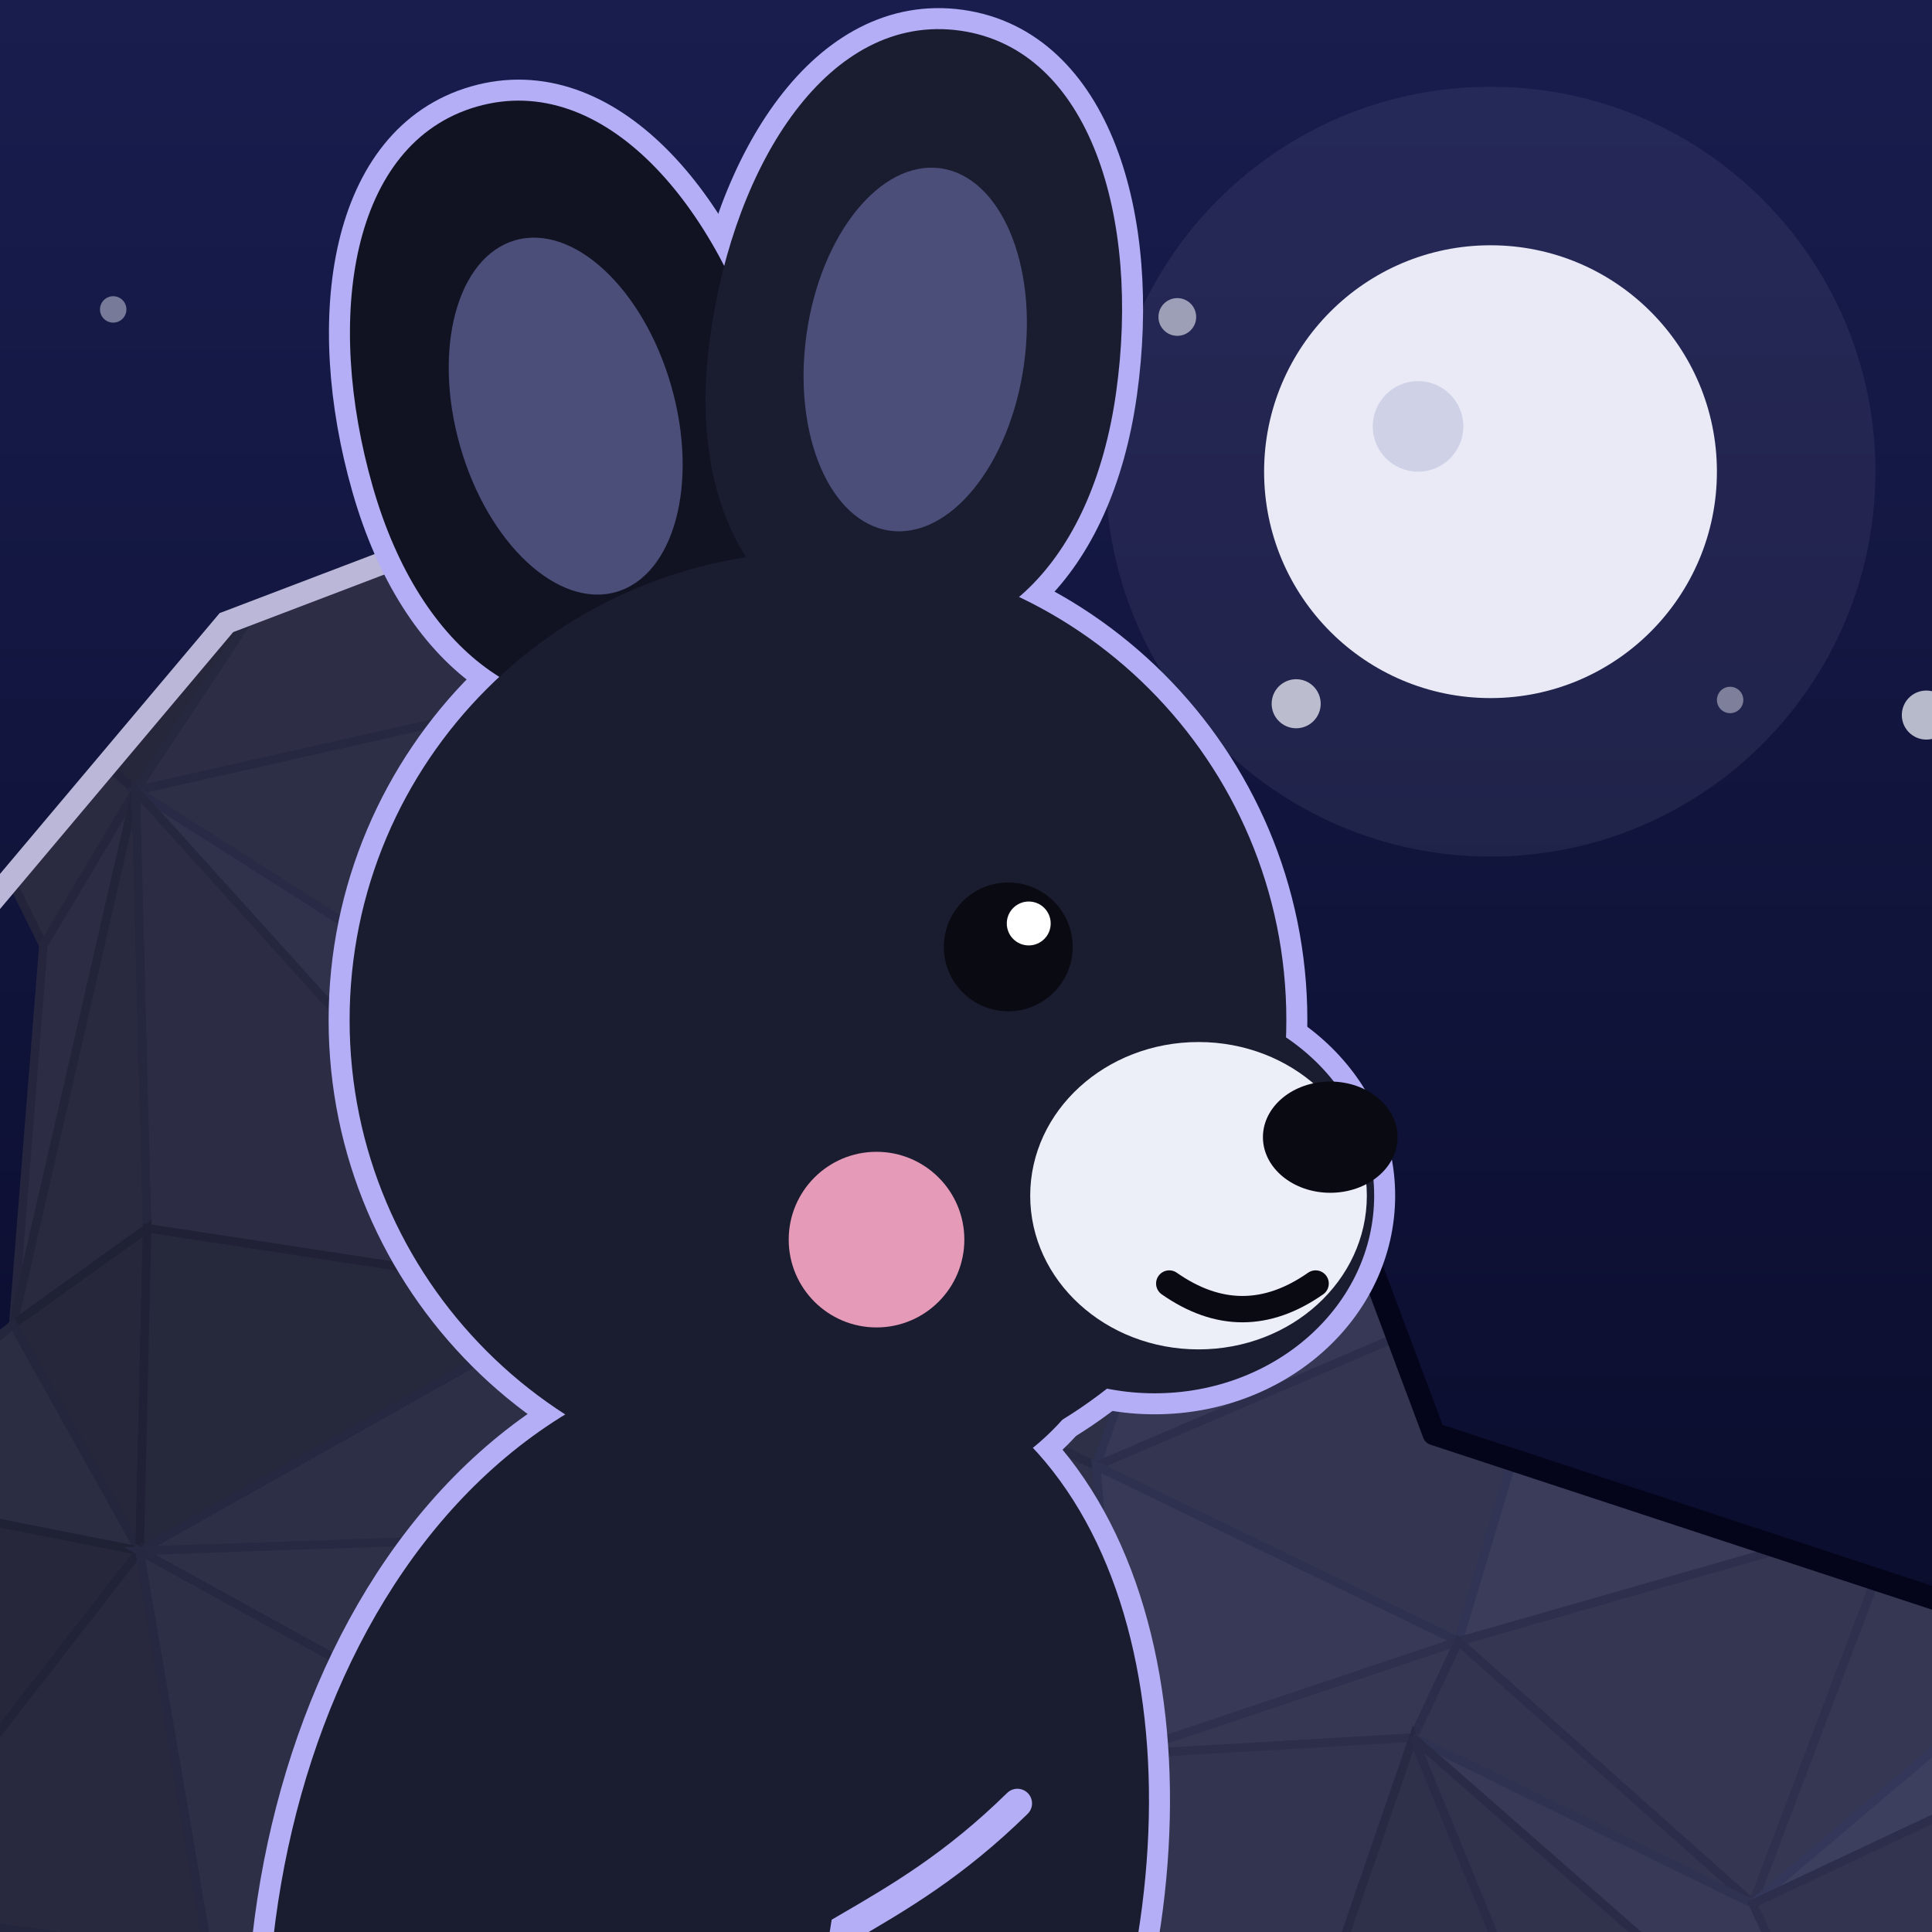
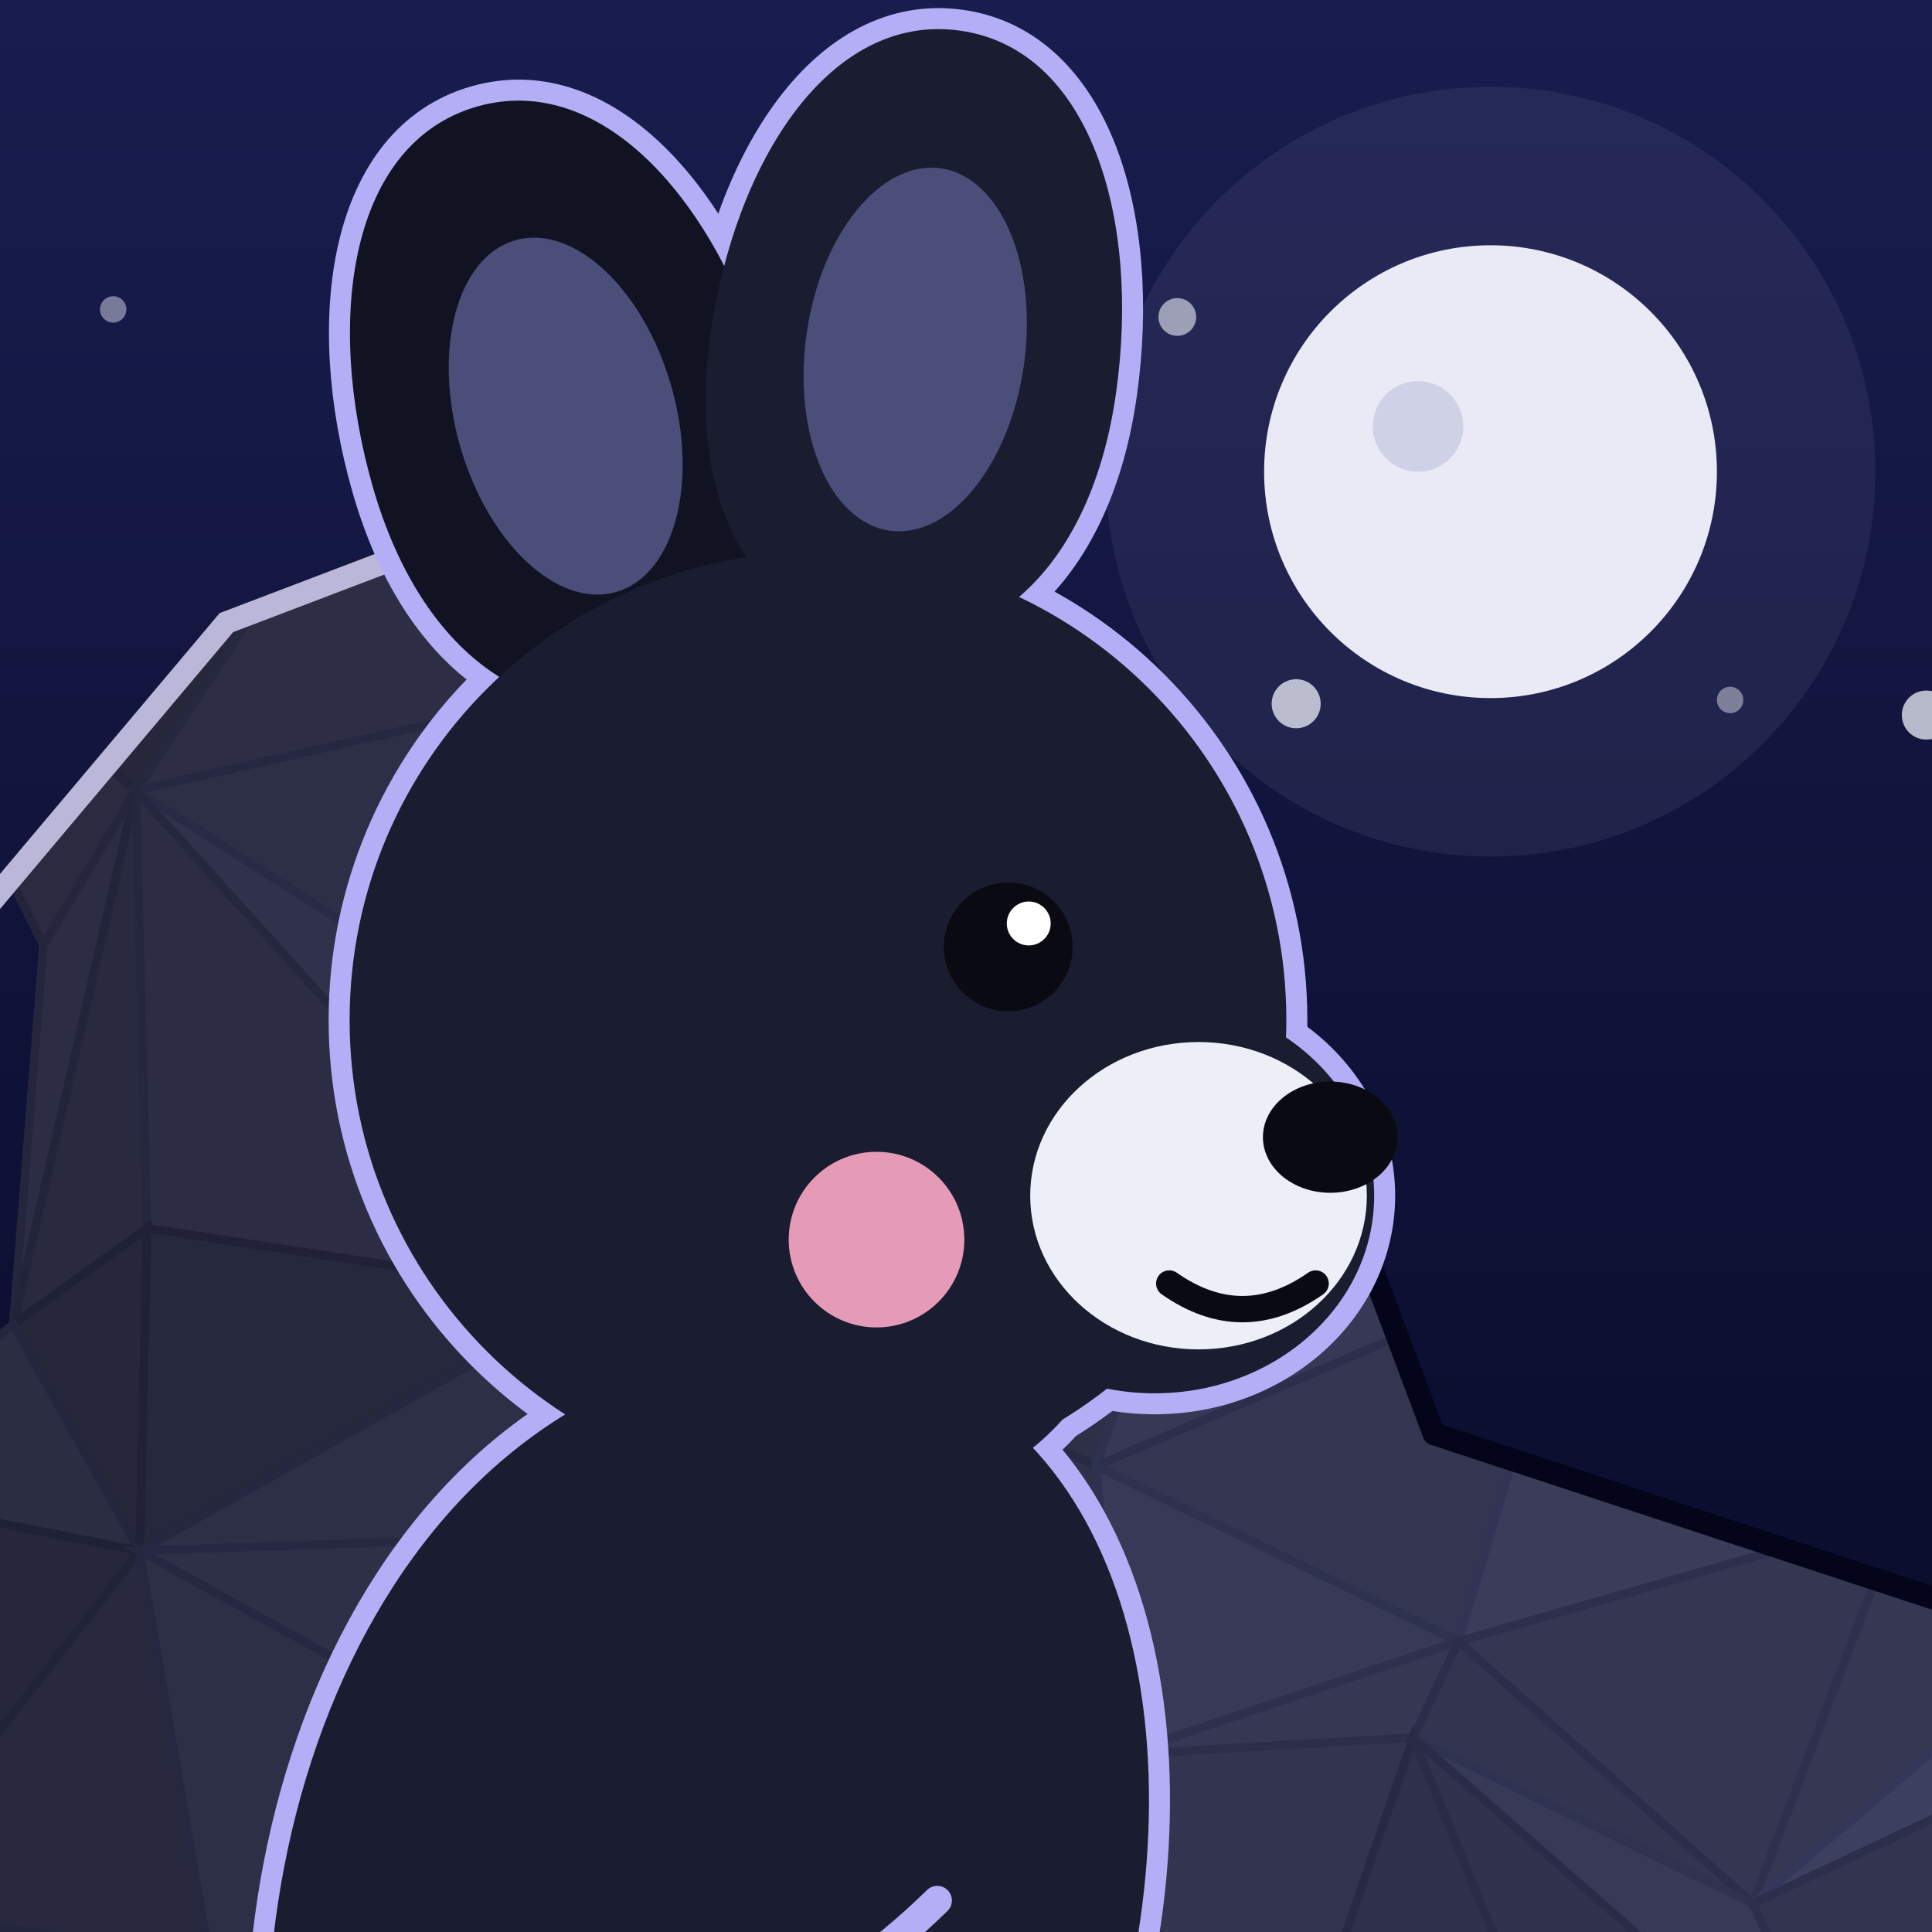
<svg xmlns="http://www.w3.org/2000/svg" viewBox="0 0 1024 1024" width="1024" height="1024" role="img" aria-label="App icon, Profile">
  <defs>
    <clipPath id="ic-profile-1024">
      <rect width="1024" height="1024" rx="0" />
    </clipPath>
    <linearGradient id="ib-profile-1024" x1="0" y1="0" x2="0" y2="1">
      <stop offset="0" stop-color="#181D4E" />
      <stop offset="1" stop-color="#080A26" />
    </linearGradient>
  </defs>
  <g clip-path="url(#ic-profile-1024)">
    <rect width="1024" height="1024" fill="url(#ib-profile-1024)" />
    <circle cx="917" cy="371" r="7" fill="#EEF0FA" opacity="0.45" />
    <circle cx="290" cy="162" r="10" fill="#EEF0FA" opacity="0.6" />
    <circle cx="687" cy="373" r="13" fill="#EEF0FA" opacity="0.75" />
    <circle cx="60" cy="164" r="7" fill="#EEF0FA" opacity="0.45" />
    <circle cx="457" cy="375" r="10" fill="#EEF0FA" opacity="0.6" />
    <circle cx="854" cy="166" r="13" fill="#EEF0FA" opacity="0.75" />
    <circle cx="227" cy="377" r="7" fill="#EEF0FA" opacity="0.45" />
    <circle cx="624" cy="168" r="10" fill="#EEF0FA" opacity="0.6" />
    <circle cx="1021" cy="379" r="13" fill="#EEF0FA" opacity="0.75" />
    <circle cx="790" cy="250" r="204" fill="#E9E6FF" opacity=".07" />
    <circle cx="790" cy="250" r="120" fill="#E9EAF6" />
    <circle cx="751.6" cy="226" r="24" fill="#CFD1E6" />
    <g>
      <clipPath id="r-profile-1024">
        <path d="M-40 1064 L-40 520 L120 330 L330 250 L520 300 L640 430 L700 600 L760 760 L1064 860 L1064 1064Z" />
      </clipPath>
      <g clip-path="url(#r-profile-1024)">
        <path d="M-75,-83L153,-103L-58,132Z" fill="hsl(236 22% 21.5%)" stroke="hsl(236 26% 19.0%)" stroke-width="4.5" />
        <path d="M153,-103L121,85L-58,132Z" fill="hsl(236 22% 19.0%)" stroke="hsl(236 26% 16.5%)" stroke-width="4.5" />
        <path d="M153,-103L239,-95L121,85Z" fill="hsl(236 22% 19.0%)" stroke="hsl(236 26% 16.5%)" stroke-width="4.5" />
        <path d="M239,-95L246,193L121,85Z" fill="hsl(236 22% 24.2%)" stroke="hsl(236 26% 21.7%)" stroke-width="4.5" />
        <path d="M239,-95L491,1L427,155Z" fill="hsl(236 22% 23.7%)" stroke="hsl(236 26% 21.2%)" stroke-width="4.5" />
        <path d="M239,-95L427,155L246,193Z" fill="hsl(236 22% 20.5%)" stroke="hsl(236 26% 18.0%)" stroke-width="4.5" />
        <path d="M491,1L653,-87L705,100Z" fill="hsl(236 22% 27.9%)" stroke="hsl(236 26% 25.4%)" stroke-width="4.5" />
        <path d="M491,1L705,100L427,155Z" fill="hsl(236 22% 26.0%)" stroke="hsl(236 26% 23.5%)" stroke-width="4.5" />
        <path d="M653,-87L787,-28L705,100Z" fill="hsl(236 22% 26.5%)" stroke="hsl(236 26% 24.0%)" stroke-width="4.5" />
        <path d="M787,-28L817,104L705,100Z" fill="hsl(236 22% 24.7%)" stroke="hsl(236 26% 22.2%)" stroke-width="4.5" />
        <path d="M787,-28L964,-53L942,140Z" fill="hsl(236 22% 24.7%)" stroke="hsl(236 26% 22.2%)" stroke-width="4.5" />
        <path d="M787,-28L942,140L817,104Z" fill="hsl(236 22% 25.7%)" stroke="hsl(236 26% 23.2%)" stroke-width="4.5" />
        <path d="M964,-53L1121,-84L942,140Z" fill="hsl(236 22% 25.9%)" stroke="hsl(236 26% 23.4%)" stroke-width="4.5" />
        <path d="M1121,-84L1083,122L942,140Z" fill="hsl(236 22% 29.5%)" stroke="hsl(236 26% 27.0%)" stroke-width="4.5" />
        <path d="M1121,-84L1285,-45L1083,122Z" fill="hsl(236 22% 31.0%)" stroke="hsl(236 26% 28.5%)" stroke-width="4.5" />
        <path d="M1285,-45L1383,178L1083,122Z" fill="hsl(236 22% 30.7%)" stroke="hsl(236 26% 28.2%)" stroke-width="4.5" />
        <path d="M-58,132L121,85L193,236Z" fill="hsl(236 22% 22.4%)" stroke="hsl(236 26% 19.9%)" stroke-width="4.5" />
        <path d="M-58,132L193,236L-84,285Z" fill="hsl(236 22% 22.2%)" stroke="hsl(236 26% 19.7%)" stroke-width="4.5" />
        <path d="M121,85L246,193L307,366Z" fill="hsl(236 22% 19.8%)" stroke="hsl(236 26% 17.3%)" stroke-width="4.5" />
        <path d="M121,85L307,366L193,236Z" fill="hsl(236 22% 23.3%)" stroke="hsl(236 26% 20.8%)" stroke-width="4.5" />
        <path d="M246,193L427,155L307,366Z" fill="hsl(236 22% 23.4%)" stroke="hsl(236 26% 20.9%)" stroke-width="4.5" />
        <path d="M427,155L428,284L307,366Z" fill="hsl(236 22% 21.7%)" stroke="hsl(236 26% 19.2%)" stroke-width="4.5" />
        <path d="M427,155L705,100L589,253Z" fill="hsl(236 22% 23.9%)" stroke="hsl(236 26% 21.4%)" stroke-width="4.5" />
        <path d="M427,155L589,253L428,284Z" fill="hsl(236 22% 23.6%)" stroke="hsl(236 26% 21.1%)" stroke-width="4.5" />
        <path d="M705,100L817,104L751,348Z" fill="hsl(236 22% 24.1%)" stroke="hsl(236 26% 21.6%)" stroke-width="4.5" />
        <path d="M705,100L751,348L589,253Z" fill="hsl(236 22% 22.7%)" stroke="hsl(236 26% 20.2%)" stroke-width="4.5" />
        <path d="M817,104L942,140L751,348Z" fill="hsl(236 22% 26.2%)" stroke="hsl(236 26% 23.7%)" stroke-width="4.5" />
        <path d="M942,140L949,240L751,348Z" fill="hsl(236 22% 24.8%)" stroke="hsl(236 26% 22.3%)" stroke-width="4.5" />
        <path d="M942,140L1083,122L949,240Z" fill="hsl(236 22% 25.9%)" stroke="hsl(236 26% 23.4%)" stroke-width="4.5" />
        <path d="M1083,122L1090,335L949,240Z" fill="hsl(236 22% 30.9%)" stroke="hsl(236 26% 28.4%)" stroke-width="4.5" />
        <path d="M1083,122L1383,178L1090,335Z" fill="hsl(236 22% 30.6%)" stroke="hsl(236 26% 28.1%)" stroke-width="4.5" />
        <path d="M1383,178L1307,268L1090,335Z" fill="hsl(236 22% 31.0%)" stroke="hsl(236 26% 28.5%)" stroke-width="4.5" />
        <path d="M-84,285L193,236L72,419Z" fill="hsl(236 22% 19.0%)" stroke="hsl(236 26% 16.5%)" stroke-width="4.5" />
        <path d="M-84,285L72,419L23,501Z" fill="hsl(236 22% 20.9%)" stroke="hsl(236 26% 18.4%)" stroke-width="4.5" />
        <path d="M193,236L307,366L72,419Z" fill="hsl(236 22% 22.5%)" stroke="hsl(236 26% 20.0%)" stroke-width="4.5" />
        <path d="M307,366L245,529L72,419Z" fill="hsl(236 22% 22.6%)" stroke="hsl(236 26% 20.1%)" stroke-width="4.5" />
        <path d="M307,366L428,284L245,529Z" fill="hsl(236 22% 19.9%)" stroke="hsl(236 26% 17.4%)" stroke-width="4.5" />
        <path d="M428,284L488,461L245,529Z" fill="hsl(236 22% 23.4%)" stroke="hsl(236 26% 20.9%)" stroke-width="4.5" />
        <path d="M428,284L589,253L488,461Z" fill="hsl(236 22% 22.6%)" stroke="hsl(236 26% 20.1%)" stroke-width="4.5" />
        <path d="M589,253L591,403L488,461Z" fill="hsl(236 22% 26.9%)" stroke="hsl(236 26% 24.4%)" stroke-width="4.5" />
        <path d="M589,253L751,348L591,403Z" fill="hsl(236 22% 22.8%)" stroke="hsl(236 26% 20.3%)" stroke-width="4.5" />
        <path d="M751,348L839,519L591,403Z" fill="hsl(236 22% 26.3%)" stroke="hsl(236 26% 23.8%)" stroke-width="4.5" />
        <path d="M751,348L949,240L839,519Z" fill="hsl(236 22% 25.2%)" stroke="hsl(236 26% 22.7%)" stroke-width="4.5" />
        <path d="M949,240L987,415L839,519Z" fill="hsl(236 22% 27.8%)" stroke="hsl(236 26% 25.3%)" stroke-width="4.5" />
        <path d="M949,240L1090,335L1212,516Z" fill="hsl(236 22% 29.9%)" stroke="hsl(236 26% 27.4%)" stroke-width="4.5" />
        <path d="M949,240L1212,516L987,415Z" fill="hsl(236 22% 26.3%)" stroke="hsl(236 26% 23.8%)" stroke-width="4.5" />
        <path d="M1090,335L1307,268L1324,406Z" fill="hsl(236 22% 31.0%)" stroke="hsl(236 26% 28.5%)" stroke-width="4.5" />
        <path d="M1090,335L1324,406L1212,516Z" fill="hsl(236 22% 31.0%)" stroke="hsl(236 26% 28.5%)" stroke-width="4.5" />
        <path d="M23,501L72,419L7,702Z" fill="hsl(236 22% 21.9%)" stroke="hsl(236 26% 19.4%)" stroke-width="4.5" />
        <path d="M72,419L78,651L7,702Z" fill="hsl(236 22% 20.5%)" stroke="hsl(236 26% 18.0%)" stroke-width="4.5" />
        <path d="M72,419L245,529L314,687Z" fill="hsl(236 22% 24.3%)" stroke="hsl(236 26% 21.8%)" stroke-width="4.5" />
        <path d="M72,419L314,687L78,651Z" fill="hsl(236 22% 22.0%)" stroke="hsl(236 26% 19.5%)" stroke-width="4.5" />
        <path d="M245,529L488,461L314,687Z" fill="hsl(236 22% 24.5%)" stroke="hsl(236 26% 22.0%)" stroke-width="4.5" />
        <path d="M488,461L534,599L314,687Z" fill="hsl(236 22% 21.5%)" stroke="hsl(236 26% 19.0%)" stroke-width="4.5" />
        <path d="M488,461L591,403L639,611Z" fill="hsl(236 22% 22.2%)" stroke="hsl(236 26% 19.7%)" stroke-width="4.5" />
        <path d="M488,461L639,611L534,599Z" fill="hsl(236 22% 27.1%)" stroke="hsl(236 26% 24.6%)" stroke-width="4.5" />
        <path d="M591,403L839,519L833,669Z" fill="hsl(236 22% 24.1%)" stroke="hsl(236 26% 21.6%)" stroke-width="4.5" />
        <path d="M591,403L833,669L639,611Z" fill="hsl(236 22% 23.8%)" stroke="hsl(236 26% 21.3%)" stroke-width="4.5" />
        <path d="M839,519L987,415L1038,577Z" fill="hsl(236 22% 26.3%)" stroke="hsl(236 26% 23.8%)" stroke-width="4.5" />
        <path d="M839,519L1038,577L833,669Z" fill="hsl(236 22% 30.4%)" stroke="hsl(236 26% 27.9%)" stroke-width="4.5" />
        <path d="M987,415L1212,516L1038,577Z" fill="hsl(236 22% 31.0%)" stroke="hsl(236 26% 28.5%)" stroke-width="4.5" />
        <path d="M1212,516L1190,703L1038,577Z" fill="hsl(236 22% 28.4%)" stroke="hsl(236 26% 25.9%)" stroke-width="4.5" />
        <path d="M1212,516L1324,406L1190,703Z" fill="hsl(236 22% 31.0%)" stroke="hsl(236 26% 28.5%)" stroke-width="4.5" />
        <path d="M1324,406L1284,621L1190,703Z" fill="hsl(236 22% 30.0%)" stroke="hsl(236 26% 27.5%)" stroke-width="4.5" />
        <path d="M7,702L78,651L74,822Z" fill="hsl(236 22% 19.0%)" stroke="hsl(236 26% 16.5%)" stroke-width="4.5" />
        <path d="M7,702L74,822L-98,788Z" fill="hsl(236 22% 21.6%)" stroke="hsl(236 26% 19.1%)" stroke-width="4.5" />
        <path d="M78,651L314,687L74,822Z" fill="hsl(236 22% 19.3%)" stroke="hsl(236 26% 16.8%)" stroke-width="4.5" />
        <path d="M314,687L278,815L74,822Z" fill="hsl(236 22% 22.7%)" stroke="hsl(236 26% 20.2%)" stroke-width="4.5" />
        <path d="M314,687L534,599L278,815Z" fill="hsl(236 22% 20.4%)" stroke="hsl(236 26% 17.9%)" stroke-width="4.5" />
        <path d="M534,599L515,746L278,815Z" fill="hsl(236 22% 25.1%)" stroke="hsl(236 26% 22.6%)" stroke-width="4.5" />
        <path d="M534,599L639,611L515,746Z" fill="hsl(236 22% 27.1%)" stroke="hsl(236 26% 24.6%)" stroke-width="4.5" />
        <path d="M639,611L581,777L515,746Z" fill="hsl(236 22% 23.2%)" stroke="hsl(236 26% 20.7%)" stroke-width="4.5" />
        <path d="M639,611L833,669L581,777Z" fill="hsl(236 22% 27.3%)" stroke="hsl(236 26% 24.8%)" stroke-width="4.5" />
        <path d="M833,669L773,870L581,777Z" fill="hsl(236 22% 26.0%)" stroke="hsl(236 26% 23.5%)" stroke-width="4.5" />
        <path d="M833,669L1038,577L1007,803Z" fill="hsl(236 22% 30.4%)" stroke="hsl(236 26% 27.9%)" stroke-width="4.5" />
        <path d="M833,669L1007,803L773,870Z" fill="hsl(236 22% 29.0%)" stroke="hsl(236 26% 26.5%)" stroke-width="4.5" />
        <path d="M1038,577L1190,703L1007,803Z" fill="hsl(236 22% 29.2%)" stroke="hsl(236 26% 26.7%)" stroke-width="4.5" />
        <path d="M1190,703L1145,826L1007,803Z" fill="hsl(236 22% 27.5%)" stroke="hsl(236 26% 25.0%)" stroke-width="4.5" />
        <path d="M1190,703L1284,621L1279,799Z" fill="hsl(236 22% 31.0%)" stroke="hsl(236 26% 28.5%)" stroke-width="4.5" />
        <path d="M1190,703L1279,799L1145,826Z" fill="hsl(236 22% 31.0%)" stroke="hsl(236 26% 28.5%)" stroke-width="4.5" />
        <path d="M-98,788L74,822L-73,1011Z" fill="hsl(236 22% 19.0%)" stroke="hsl(236 26% 16.5%)" stroke-width="4.5" />
        <path d="M74,822L111,1038L-73,1011Z" fill="hsl(236 22% 20.1%)" stroke="hsl(236 26% 17.6%)" stroke-width="4.5" />
        <path d="M74,822L278,815L308,951Z" fill="hsl(236 22% 23.2%)" stroke="hsl(236 26% 20.7%)" stroke-width="4.5" />
        <path d="M74,822L308,951L111,1038Z" fill="hsl(236 22% 22.8%)" stroke="hsl(236 26% 20.3%)" stroke-width="4.5" />
        <path d="M278,815L515,746L517,1044Z" fill="hsl(236 22% 25.8%)" stroke="hsl(236 26% 23.3%)" stroke-width="4.5" />
        <path d="M278,815L517,1044L308,951Z" fill="hsl(236 22% 21.9%)" stroke="hsl(236 26% 19.4%)" stroke-width="4.5" />
        <path d="M515,746L581,777L594,930Z" fill="hsl(236 22% 23.7%)" stroke="hsl(236 26% 21.2%)" stroke-width="4.5" />
        <path d="M515,746L594,930L517,1044Z" fill="hsl(236 22% 21.7%)" stroke="hsl(236 26% 19.2%)" stroke-width="4.5" />
        <path d="M581,777L773,870L594,930Z" fill="hsl(236 22% 27.5%)" stroke="hsl(236 26% 25.0%)" stroke-width="4.5" />
        <path d="M773,870L749,921L594,930Z" fill="hsl(236 22% 26.7%)" stroke="hsl(236 26% 24.2%)" stroke-width="4.5" />
        <path d="M773,870L1007,803L929,1009Z" fill="hsl(236 22% 26.4%)" stroke="hsl(236 26% 23.9%)" stroke-width="4.5" />
        <path d="M773,870L929,1009L749,921Z" fill="hsl(236 22% 25.4%)" stroke="hsl(236 26% 22.9%)" stroke-width="4.5" />
        <path d="M1007,803L1145,826L929,1009Z" fill="hsl(236 22% 26.8%)" stroke="hsl(236 26% 24.3%)" stroke-width="4.5" />
        <path d="M1145,826L1116,921L929,1009Z" fill="hsl(236 22% 30.3%)" stroke="hsl(236 26% 27.8%)" stroke-width="4.5" />
        <path d="M1145,826L1279,799L1116,921Z" fill="hsl(236 22% 27.5%)" stroke="hsl(236 26% 25.0%)" stroke-width="4.5" />
        <path d="M1279,799L1378,973L1116,921Z" fill="hsl(236 22% 31.0%)" stroke="hsl(236 26% 28.5%)" stroke-width="4.5" />
        <path d="M-73,1011L111,1038L156,1099Z" fill="hsl(236 22% 21.5%)" stroke="hsl(236 26% 19.0%)" stroke-width="4.5" />
        <path d="M-73,1011L156,1099L-34,1197Z" fill="hsl(236 22% 20.2%)" stroke="hsl(236 26% 17.7%)" stroke-width="4.5" />
        <path d="M111,1038L308,951L322,1154Z" fill="hsl(236 22% 24.6%)" stroke="hsl(236 26% 22.1%)" stroke-width="4.5" />
        <path d="M111,1038L322,1154L156,1099Z" fill="hsl(236 22% 20.8%)" stroke="hsl(236 26% 18.3%)" stroke-width="4.5" />
        <path d="M308,951L517,1044L322,1154Z" fill="hsl(236 22% 21.5%)" stroke="hsl(236 26% 19.0%)" stroke-width="4.5" />
        <path d="M517,1044L533,1082L322,1154Z" fill="hsl(236 22% 22.6%)" stroke="hsl(236 26% 20.1%)" stroke-width="4.5" />
        <path d="M517,1044L594,930L533,1082Z" fill="hsl(236 22% 24.3%)" stroke="hsl(236 26% 21.8%)" stroke-width="4.5" />
        <path d="M594,930L651,1206L533,1082Z" fill="hsl(236 22% 25.0%)" stroke="hsl(236 26% 22.5%)" stroke-width="4.5" />
        <path d="M594,930L749,921L651,1206Z" fill="hsl(236 22% 25.6%)" stroke="hsl(236 26% 23.1%)" stroke-width="4.5" />
        <path d="M749,921L849,1165L651,1206Z" fill="hsl(236 22% 23.5%)" stroke="hsl(236 26% 21.0%)" stroke-width="4.5" />
        <path d="M749,921L929,1009L984,1127Z" fill="hsl(236 22% 27.6%)" stroke="hsl(236 26% 25.1%)" stroke-width="4.5" />
        <path d="M749,921L984,1127L849,1165Z" fill="hsl(236 22% 24.5%)" stroke="hsl(236 26% 22.0%)" stroke-width="4.5" />
        <path d="M929,1009L1116,921L984,1127Z" fill="hsl(236 22% 25.7%)" stroke="hsl(236 26% 23.2%)" stroke-width="4.5" />
        <path d="M1116,921L1102,1136L984,1127Z" fill="hsl(236 22% 28.6%)" stroke="hsl(236 26% 26.1%)" stroke-width="4.5" />
        <path d="M1116,921L1378,973L1367,1109Z" fill="hsl(236 22% 28.2%)" stroke="hsl(236 26% 25.7%)" stroke-width="4.5" />
        <path d="M1116,921L1367,1109L1102,1136Z" fill="hsl(236 22% 28.9%)" stroke="hsl(236 26% 26.4%)" stroke-width="4.5" />
        <path d="M-34,1197L156,1099L27,1355Z" fill="hsl(236 22% 19.0%)" stroke="hsl(236 26% 16.5%)" stroke-width="4.5" />
        <path d="M156,1099L164,1365L27,1355Z" fill="hsl(236 22% 19.0%)" stroke="hsl(236 26% 16.5%)" stroke-width="4.5" />
        <path d="M156,1099L322,1154L164,1365Z" fill="hsl(236 22% 21.8%)" stroke="hsl(236 26% 19.3%)" stroke-width="4.5" />
        <path d="M322,1154L285,1258L164,1365Z" fill="hsl(236 22% 20.9%)" stroke="hsl(236 26% 18.4%)" stroke-width="4.5" />
        <path d="M322,1154L533,1082L285,1258Z" fill="hsl(236 22% 21.1%)" stroke="hsl(236 26% 18.6%)" stroke-width="4.5" />
        <path d="M533,1082L537,1303L285,1258Z" fill="hsl(236 22% 23.4%)" stroke="hsl(236 26% 20.9%)" stroke-width="4.5" />
        <path d="M533,1082L651,1206L647,1335Z" fill="hsl(236 22% 26.8%)" stroke="hsl(236 26% 24.3%)" stroke-width="4.5" />
        <path d="M533,1082L647,1335L537,1303Z" fill="hsl(236 22% 22.4%)" stroke="hsl(236 26% 19.9%)" stroke-width="4.5" />
        <path d="M651,1206L849,1165L875,1375Z" fill="hsl(236 22% 25.8%)" stroke="hsl(236 26% 23.3%)" stroke-width="4.5" />
        <path d="M651,1206L875,1375L647,1335Z" fill="hsl(236 22% 28.6%)" stroke="hsl(236 26% 26.1%)" stroke-width="4.5" />
        <path d="M849,1165L984,1127L1017,1253Z" fill="hsl(236 22% 28.9%)" stroke="hsl(236 26% 26.4%)" stroke-width="4.5" />
        <path d="M849,1165L1017,1253L875,1375Z" fill="hsl(236 22% 29.6%)" stroke="hsl(236 26% 27.1%)" stroke-width="4.5" />
        <path d="M984,1127L1102,1136L1184,1262Z" fill="hsl(236 22% 30.9%)" stroke="hsl(236 26% 28.4%)" stroke-width="4.5" />
        <path d="M984,1127L1184,1262L1017,1253Z" fill="hsl(236 22% 27.3%)" stroke="hsl(236 26% 24.8%)" stroke-width="4.5" />
        <path d="M1102,1136L1367,1109L1324,1373Z" fill="hsl(236 22% 31.0%)" stroke="hsl(236 26% 28.5%)" stroke-width="4.5" />
        <path d="M1102,1136L1324,1373L1184,1262Z" fill="hsl(236 22% 29.5%)" stroke="hsl(236 26% 27.0%)" stroke-width="4.5" />
      </g>
      <path d="M-40 1064 L-40 520 L120 330 L330 250 L520 300 L640 430 L700 600 L760 760 L1064 860 L1064 1064Z" fill="none" stroke="#04051A" stroke-width="12" stroke-linejoin="round" />
      <path d="M-40 520 L120 330 L330 250 L520 300 L640 430" fill="none" stroke="#D9D6FA" stroke-width="12" stroke-linecap="round" opacity=".85" />
    </g>
    <svg x="0" y="0" width="1024" height="1024" viewBox="-44 -156 132 132" preserveAspectRatio="xMidYMid slice">
      <g fill="#B3AEF5" stroke="#B3AEF5" stroke-width="2.87" stroke-linejoin="round">
        <g transform="translate(0 0)">
          <g data-part="body" transform="translate(0 0) rotate(4)">
            <g data-part="tail" transform="translate(-18 -4) rotate(-6)">
              <g>
                <path d="M4 -16 C-18 -14 -40 0 -54 18 C-58 24 -53 30 -47 26 C-32 16 -16 12 4 12Z" />
              </g>
            </g>
            <g data-part="thighFar" transform="translate(-4 -12) rotate(4)">
              <g data-part="shinFar" transform="translate(12 28) rotate(10)">
                <g>
                  <path d="M-6 0 L-5 16 A5 5 0 0 0 5 16 L6 0 A6 6 0 0 0 -6 0Z" />
                </g>
                <g data-part="shoeFar" transform="translate(0 20) rotate(-14)">
                  <g>
                    <g transform="scale(1.2)">
                      <path d="M-7.6 -8.4 C-10.4 -14.6 -4.6 -16.4 -4.2 -9.8Z" fill="#0B0C16" />
                      <path d="M-7 -8 C-11 -6 -13 0 -12 5 C-11.5 9 -8 11 -4 10.6 C4 10 14 12 22 14.5 C26 15.6 29 15 28.5 12.5 C27.5 8 21 3 14 -0.5 C9 -3 5 -7 3 -9 C0 -10.6 -4 -10.2 -7 -8Z" fill="#0B0C16" />
                    </g>
                  </g>
                </g>
              </g>
              <g>
                <ellipse cx="6" cy="12" rx="19" ry="22" transform="rotate(-20 6 12)" />
              </g>
            </g>
-             <g data-part="armFar" transform="translate(12 -46) rotate(14)">
+             <g data-part="armFar" transform="translate(9 -39) rotate(14)">
              <g>
                <path d="M-10 0 C-10 -8 10 -8 10 0 C10 8 7 14 5.5 19 C7.5 22 7 28.5 1.5 29.5 C-3.5 30 -5 26 -3.8 20 C-5 13 -9 7 -10 0Z" />
              </g>
            </g>
            <g>
              <path d="M-24 0 C-32 -24 -24 -58 2 -64 C24 -68 34 -48 32 -26 C30 -6 20 6 2 8 C-12 9 -20 6 -24 0Z" />
            </g>
            <g data-part="head" transform="translate(8 -56) rotate(-4)">
              <g data-part="earFar" transform="translate(-12 -54) rotate(-16)">
                <g>
                  <path d="M0 -41 C9 -41 14 -30 14 -18 C14 -6 8 1 0 1 C-8 1 -14 -6 -14 -18 C-14 -30 -9 -41 0 -41Z" />
                </g>
              </g>
              <g>
                <circle cx="0" cy="-31" r="32" />
                <circle cx="4" cy="-15" r="17" />
                <ellipse cx="23" cy="-19" rx="15" ry="13.5" />
              </g>
              <g data-part="earNear" transform="translate(4 -58) rotate(8)">
                <g>
                  <path d="M0 -41 C9 -41 14 -30 14 -18 C14 -6 8 1 0 1 C-8 1 -14 -6 -14 -18 C-14 -30 -9 -41 0 -41Z" />
                </g>
              </g>
            </g>
            <g data-part="thighNear" transform="translate(2 -10) rotate(-6)">
              <g data-part="shinNear" transform="translate(12 28) rotate(18)">
                <g>
                  <path d="M-6 0 L-5 16 A5 5 0 0 0 5 16 L6 0 A6 6 0 0 0 -6 0Z" />
                </g>
                <g data-part="shoeNear" transform="translate(0 20) rotate(-12)">
                  <g>
                    <g transform="scale(1.2)">
                      <path d="M-7.6 -8.4 C-10.4 -14.6 -4.6 -16.4 -4.2 -9.8Z" fill="#0B0C16" />
                      <path d="M-7 -8 C-11 -6 -13 0 -12 5 C-11.5 9 -8 11 -4 10.6 C4 10 14 12 22 14.5 C26 15.6 29 15 28.5 12.5 C27.5 8 21 3 14 -0.5 C9 -3 5 -7 3 -9 C0 -10.6 -4 -10.2 -7 -8Z" fill="#0B0C16" />
                    </g>
                  </g>
                </g>
              </g>
              <g>
                <ellipse cx="6" cy="12" rx="19" ry="22" transform="rotate(-20 6 12)" />
              </g>
            </g>
-             <g data-part="armNear" transform="translate(18 -44) rotate(34)">
+             <g data-part="armNear" transform="translate(13 -37) rotate(34)">
              <g>
                <path d="M-10 0 C-10 -8 10 -8 10 0 C10 8 7 14 5.5 19 C7.5 22 7 28.5 1.5 29.5 C-3.5 30 -5 26 -3.8 20 C-5 13 -9 7 -10 0Z" />
              </g>
            </g>
          </g>
        </g>
      </g>
      <g transform="translate(0 0)">
        <g data-part="body" transform="translate(0 0) rotate(4)">
          <g data-part="tail" transform="translate(-18 -4) rotate(-6)">
            <g fill="#1A1C30">
              <path d="M4 -16 C-18 -14 -40 0 -54 18 C-58 24 -53 30 -47 26 C-32 16 -16 12 4 12Z" />
            </g>
          </g>
          <g data-part="thighFar" transform="translate(-4 -12) rotate(4)">
            <g data-part="shinFar" transform="translate(12 28) rotate(10)">
              <g fill="#111222">
                <path d="M-6 0 L-5 16 A5 5 0 0 0 5 16 L6 0 A6 6 0 0 0 -6 0Z" />
              </g>
              <g data-part="shoeFar" transform="translate(0 20) rotate(-14)">
                <g fill="#1A1C30">
                  <g transform="scale(1.2)">
                    <path d="M-7.6 -8.4 C-10.4 -14.6 -4.6 -16.4 -4.2 -9.8Z" fill="#0B0C16" />
                    <path d="M-7 -8 C-11 -6 -13 0 -12 5 C-11.5 9 -8 11 -4 10.6 C4 10 14 12 22 14.5 C26 15.6 29 15 28.5 12.5 C27.5 8 21 3 14 -0.5 C9 -3 5 -7 3 -9 C0 -10.6 -4 -10.2 -7 -8Z" fill="#0B0C16" />
                    <g data-detail="">
                      <path d="M-6.6 -13 C-6.8 -14.6 -5 -14.8 -4.9 -12.8" fill="none" stroke="#3A3D5E" stroke-width="1.1" stroke-linecap="round" />
                      <path d="M-3.6 -9.6 C0 -10 2 -9 3 -8.6 C6 -6 9 -3 13 -1 C10.5 2 9.5 5 10 8 L-1.2 7.6 C-2.2 2 -3 -4 -3.6 -9.6Z" fill="#262840" />
                      <path d="M-1 -5.6 l1.6 1.2 l1.6 -1.2 M0 -0.6 l1.6 1.2 l1.6 -1.2 M5.4 1.4 l1.6 1.2 l1.6 -1.2 M1 4.4 l1.6 1.2 l1.6 -1.2" fill="none" stroke="#3A3D5E" stroke-width=".8" stroke-linecap="round" stroke-linejoin="round" />
                      <path d="M13 -1 C10.5 2 9.5 5 10 8" fill="none" stroke="#06071A" stroke-width="1.2" stroke-linecap="round" />
                      <path d="M15.5 0.6 C20 3 24.5 6.6 26.6 10.2" fill="none" stroke="#3A3D5E" stroke-width="1.2" stroke-linecap="round" />
                      <path d="M-7.4 -8.4 C-6.6 -9 -5.6 -9.4 -4.6 -9.6 C-4.4 -3 -3.2 2.6 -1.4 7.4 C3 7.9 7 8.1 10 8 L10.2 10 C6 10.2 0 10.2 -4.6 10.3 C-6.4 4 -7.2 -2 -7.4 -8.4Z" fill="#A99CF0" stroke="#06071A" stroke-width="1" stroke-linejoin="round" />
                      <path d="M2.4 -8.6 L6.6 5" stroke="#06071A" stroke-width="6.6" stroke-linecap="round" />
                      <path d="M2.4 -8.6 L6.6 5" stroke="#14162A" stroke-width="5" stroke-linecap="round" />
                      <path d="M3.1 -6.4 L5.9 2.8" stroke="#3A3D5E" stroke-width=".9" stroke-linecap="round" stroke-dasharray="1.4 1.6" />
                      <path d="M-10.6 8.4 C-6 10.8 6 11.2 21.4 14" fill="none" stroke="#2A2D48" stroke-width="1.1" stroke-linecap="round" />
                    </g>
                  </g>
                </g>
              </g>
            </g>
            <g fill="#111222">
              <ellipse cx="6" cy="12" rx="19" ry="22" transform="rotate(-20 6 12)" />
            </g>
          </g>
-           <g data-part="armFar" transform="translate(12 -46) rotate(14)">
+           <g data-part="armFar" transform="translate(9 -39) rotate(14)">
            <g fill="#111222">
              <path d="M-10 0 C-10 -8 10 -8 10 0 C10 8 7 14 5.5 19 C7.5 22 7 28.5 1.5 29.5 C-3.5 30 -5 26 -3.8 20 C-5 13 -9 7 -10 0Z" />
            </g>
          </g>
          <g fill="#1A1C30">
            <path d="M-24 0 C-32 -24 -24 -58 2 -64 C24 -68 34 -48 32 -26 C30 -6 20 6 2 8 C-12 9 -20 6 -24 0Z" />
          </g>
          <g data-part="head" transform="translate(8 -56) rotate(-4)">
            <g data-part="earFar" transform="translate(-12 -54) rotate(-16)">
              <g fill="#111222">
                <path d="M0 -41 C9 -41 14 -30 14 -18 C14 -6 8 1 0 1 C-8 1 -14 -6 -14 -18 C-14 -30 -9 -41 0 -41Z" />
                <g data-detail="">
                  <ellipse cx="0" cy="-19" rx="7.5" ry="12.5" fill="#4A4E78" />
                </g>
              </g>
            </g>
            <g fill="#1A1C30">
              <circle cx="0" cy="-31" r="32" />
              <circle cx="4" cy="-15" r="17" />
              <ellipse cx="23" cy="-19" rx="15" ry="13.5" />
              <g data-detail="">
                <ellipse cx="26" cy="-19" rx="11.5" ry="10.5" fill="#ECEEF8" />
                <ellipse cx="35" cy="-23" rx="4.6" ry="3.8" fill="#0A0A12" />
                <path d="M24 -13 Q29 -9.5 34 -13" fill="none" stroke="#0A0A12" stroke-width="1.8" stroke-linecap="round" />
                <circle data-eye="" cx="13" cy="-36" r="4.4" fill="#0A0A12" />
                <circle data-glint="" cx="14.4" cy="-37.6" r="1.5" fill="#fff" />
                <circle data-blush="" cx="4" cy="-16" r="6" fill="#E59AB8" />
              </g>
            </g>
            <g data-part="earNear" transform="translate(4 -58) rotate(8)">
              <g fill="#1A1C30">
                <path d="M0 -41 C9 -41 14 -30 14 -18 C14 -6 8 1 0 1 C-8 1 -14 -6 -14 -18 C-14 -30 -9 -41 0 -41Z" />
                <g data-detail="">
                  <ellipse cx="0" cy="-19" rx="7.5" ry="12.5" fill="#4A4E78" />
                </g>
              </g>
            </g>
          </g>
          <g data-part="thighNear" transform="translate(2 -10) rotate(-6)">
            <g data-part="shinNear" transform="translate(12 28) rotate(18)">
              <g fill="#1A1C30">
                <path d="M-6 0 L-5 16 A5 5 0 0 0 5 16 L6 0 A6 6 0 0 0 -6 0Z" />
              </g>
              <g data-part="shoeNear" transform="translate(0 20) rotate(-12)">
                <g fill="#1A1C30">
                  <g transform="scale(1.2)">
                    <path d="M-7.6 -8.4 C-10.4 -14.6 -4.6 -16.4 -4.2 -9.8Z" fill="#0B0C16" />
                    <path d="M-7 -8 C-11 -6 -13 0 -12 5 C-11.5 9 -8 11 -4 10.6 C4 10 14 12 22 14.5 C26 15.6 29 15 28.5 12.5 C27.5 8 21 3 14 -0.5 C9 -3 5 -7 3 -9 C0 -10.6 -4 -10.2 -7 -8Z" fill="#0B0C16" />
                    <g data-detail="">
                      <path d="M-6.6 -13 C-6.8 -14.6 -5 -14.8 -4.9 -12.8" fill="none" stroke="#3A3D5E" stroke-width="1.1" stroke-linecap="round" />
                      <path d="M-3.6 -9.6 C0 -10 2 -9 3 -8.6 C6 -6 9 -3 13 -1 C10.5 2 9.5 5 10 8 L-1.2 7.6 C-2.2 2 -3 -4 -3.6 -9.6Z" fill="#262840" />
                      <path d="M-1 -5.6 l1.6 1.2 l1.6 -1.2 M0 -0.6 l1.6 1.2 l1.6 -1.2 M5.4 1.4 l1.6 1.2 l1.6 -1.2 M1 4.4 l1.6 1.2 l1.6 -1.2" fill="none" stroke="#3A3D5E" stroke-width=".8" stroke-linecap="round" stroke-linejoin="round" />
                      <path d="M13 -1 C10.5 2 9.5 5 10 8" fill="none" stroke="#06071A" stroke-width="1.2" stroke-linecap="round" />
                      <path d="M15.5 0.6 C20 3 24.5 6.6 26.6 10.2" fill="none" stroke="#3A3D5E" stroke-width="1.2" stroke-linecap="round" />
                      <path d="M-7.4 -8.4 C-6.6 -9 -5.6 -9.4 -4.6 -9.6 C-4.4 -3 -3.2 2.6 -1.4 7.4 C3 7.9 7 8.1 10 8 L10.2 10 C6 10.2 0 10.2 -4.6 10.3 C-6.4 4 -7.2 -2 -7.4 -8.4Z" fill="#A99CF0" stroke="#06071A" stroke-width="1" stroke-linejoin="round" />
                      <path d="M2.4 -8.6 L6.6 5" stroke="#06071A" stroke-width="6.6" stroke-linecap="round" />
                      <path d="M2.4 -8.6 L6.6 5" stroke="#14162A" stroke-width="5" stroke-linecap="round" />
                      <path d="M3.1 -6.4 L5.9 2.8" stroke="#3A3D5E" stroke-width=".9" stroke-linecap="round" stroke-dasharray="1.4 1.6" />
                      <path d="M-10.6 8.4 C-6 10.8 6 11.2 21.4 14" fill="none" stroke="#2A2D48" stroke-width="1.1" stroke-linecap="round" />
                    </g>
                  </g>
                </g>
              </g>
            </g>
            <g fill="#1A1C30">
              <ellipse cx="6" cy="12" rx="19" ry="22" transform="rotate(-20 6 12)" />
            </g>
          </g>
-           <g data-part="armNear" transform="translate(18 -44) rotate(34)">
+           <g data-part="armNear" transform="translate(13 -37) rotate(34)">
            <g fill="#1A1C30">
              <path d="M-10 0 C-10 -8 10 -8 10 0 C10 8 7 14 5.5 19 C7.5 22 7 28.5 1.5 29.5 C-3.5 30 -5 26 -3.8 20 C-5 13 -9 7 -10 0Z" />
              <g data-detail="">
                <path d="M9.6 5 C8.8 11 7.2 15 5.6 19 C7.6 22.5 7 28.6 1.5 29.5" fill="none" stroke="#B3AEF5" stroke-width="2" stroke-linecap="round" />
              </g>
            </g>
          </g>
        </g>
      </g>
    </svg>
  </g>
</svg>
